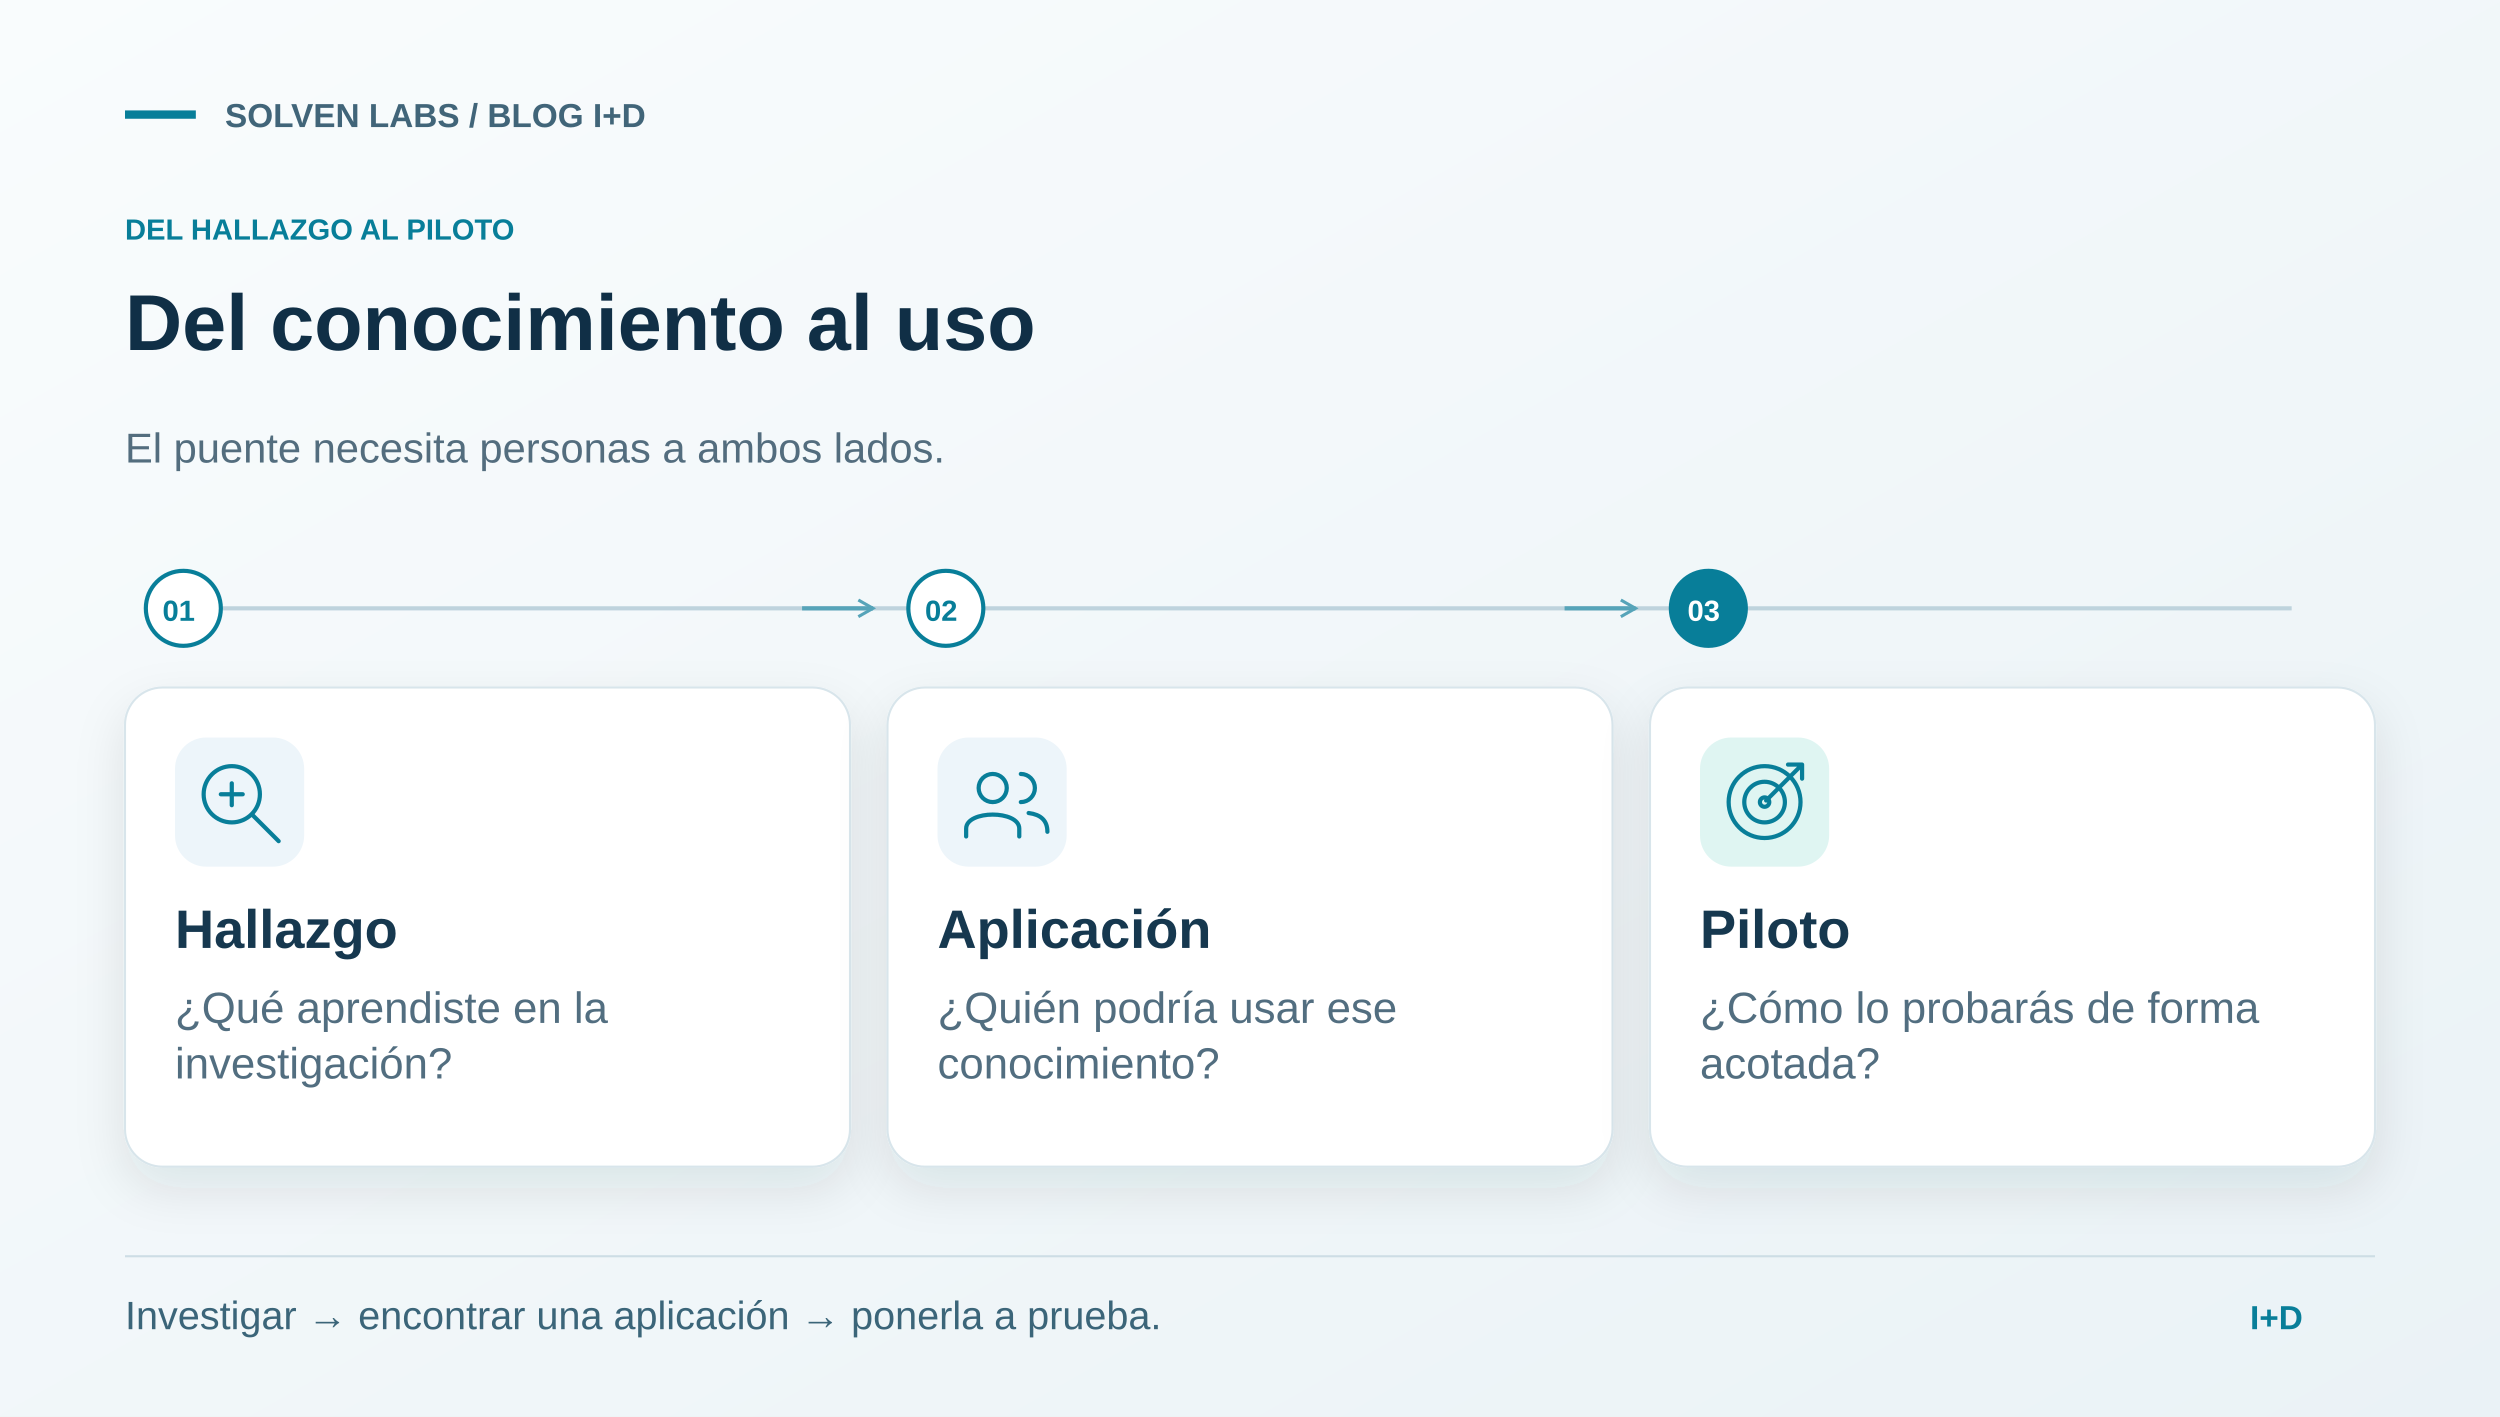
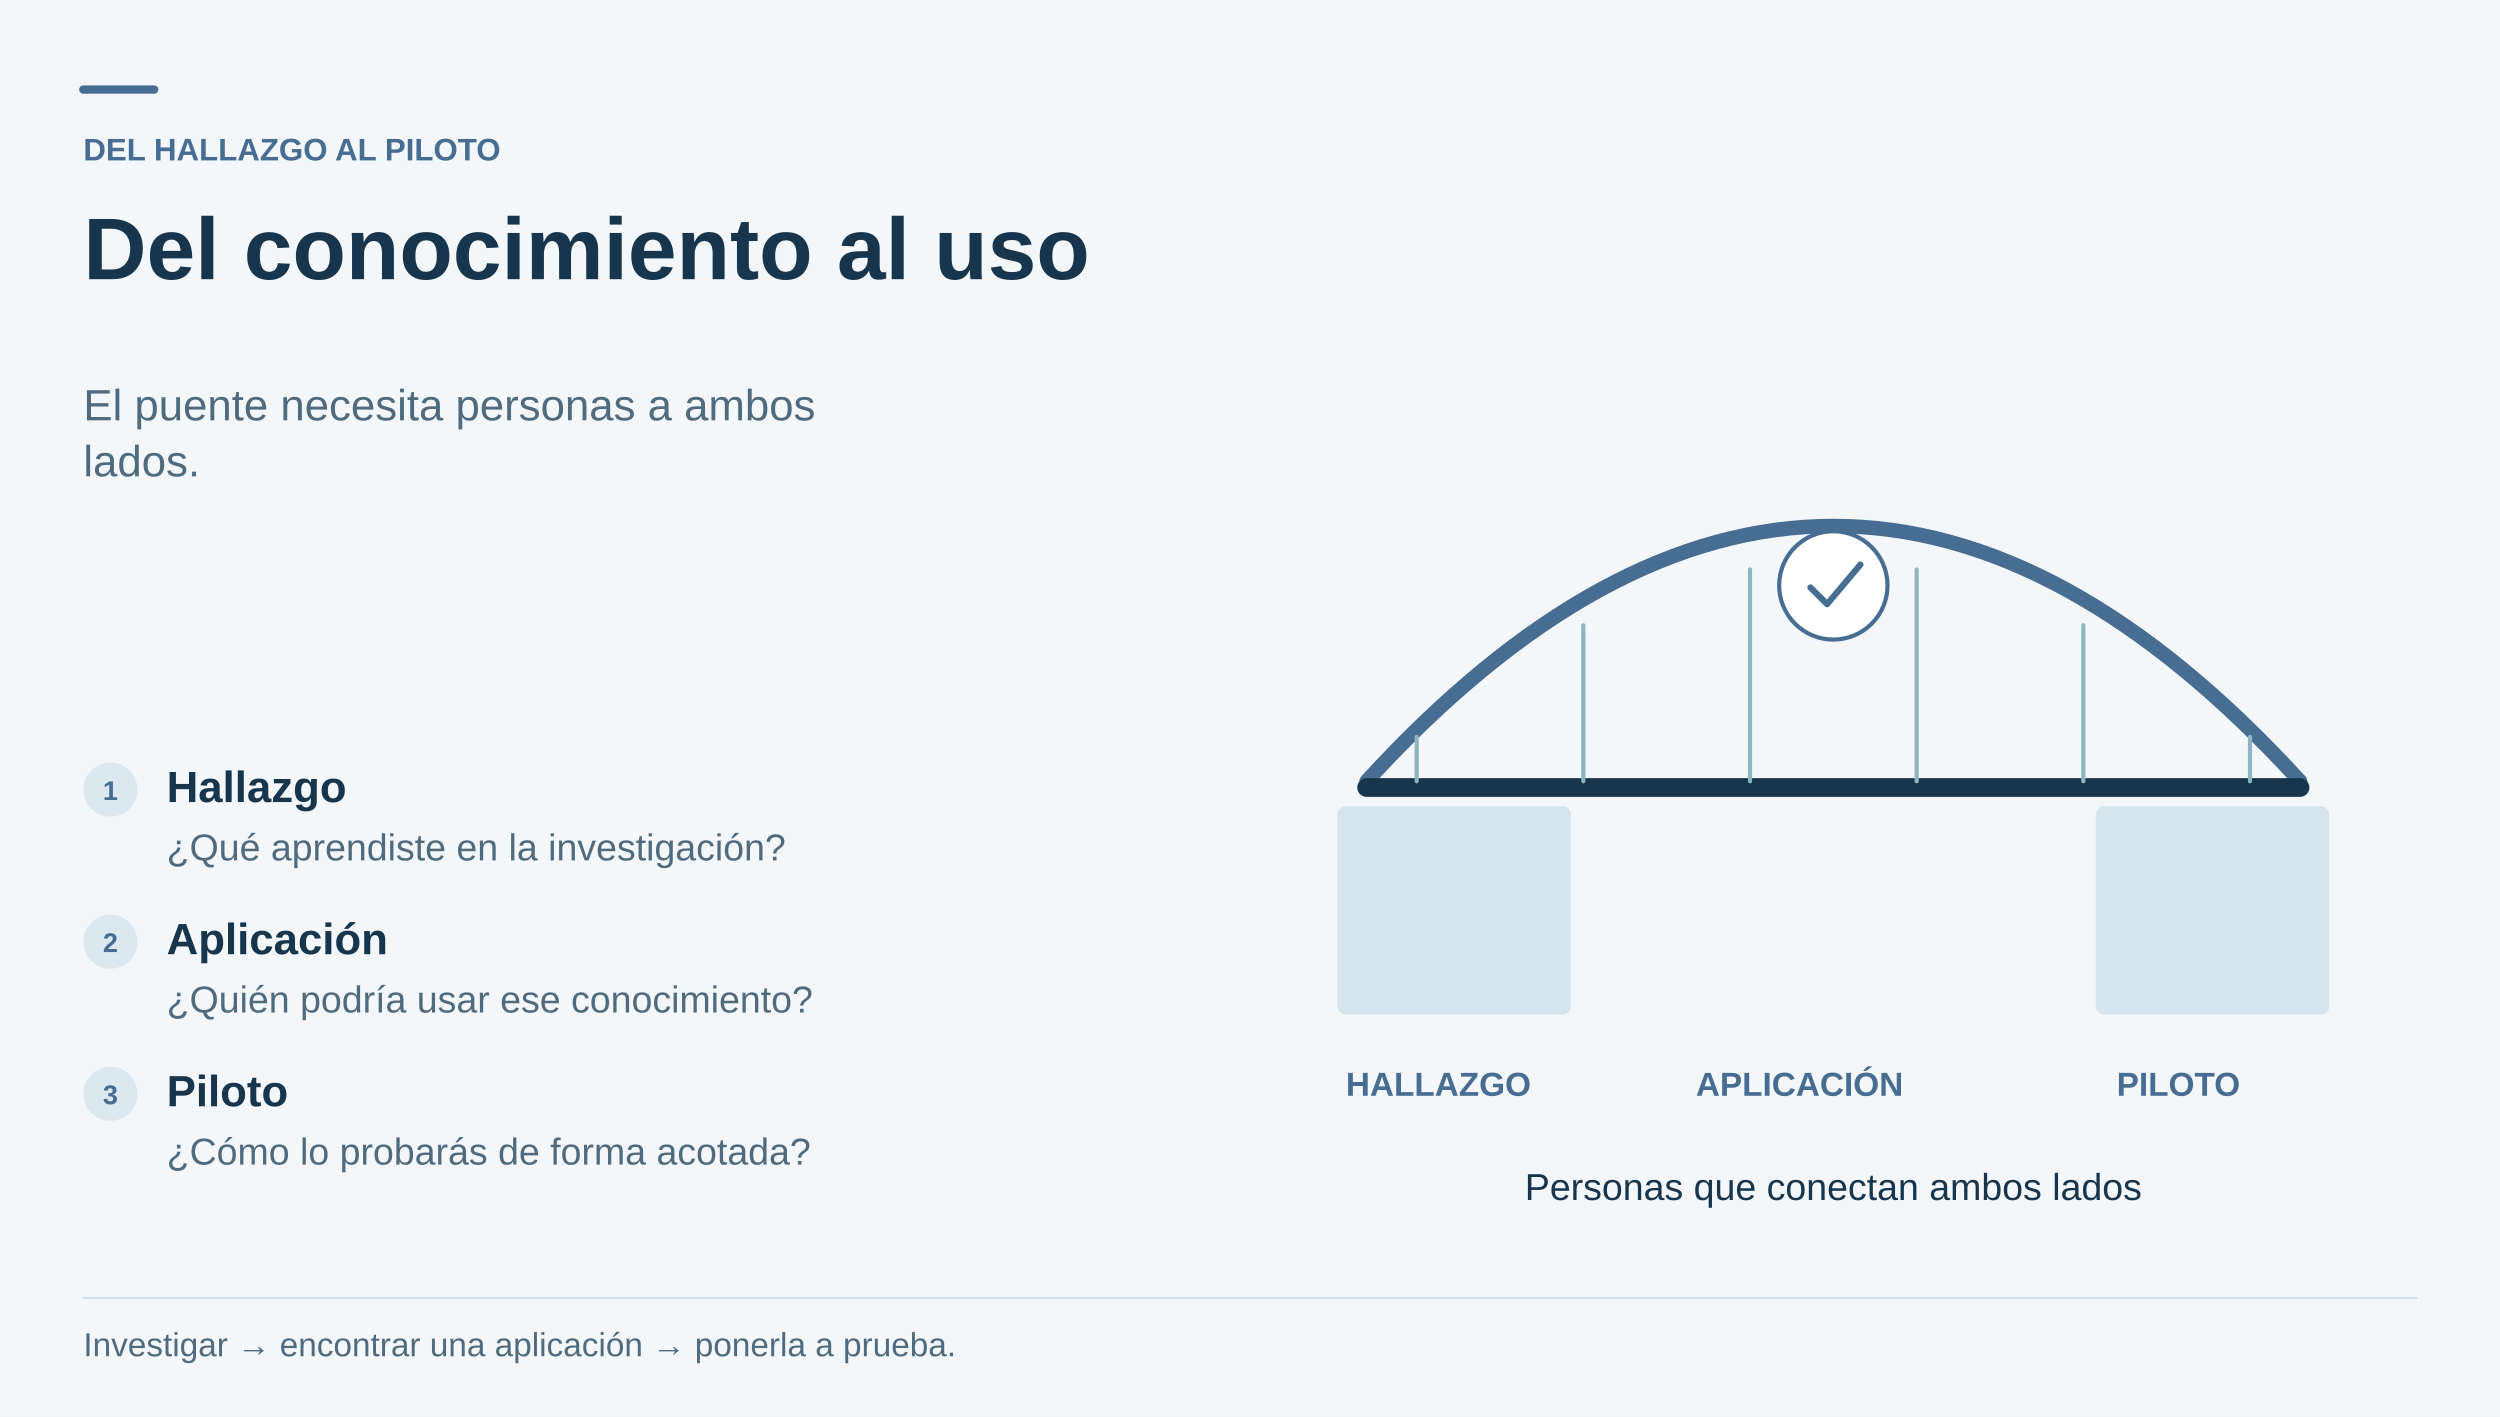
- <svg xmlns="http://www.w3.org/2000/svg" viewBox="0 0 1200 680" role="img" aria-labelledby="title desc">
-   <defs>
-     <linearGradient id="paper" x2="1" y2="1">
-       <stop stop-color="#f9fcfd" />
-       <stop offset="1" stop-color="#eaf2f6" />
-     </linearGradient>
-     <linearGradient id="night" x2="1" y2="1">
-       <stop stop-color="#102d45" />
-       <stop offset="1" stop-color="#061b2b" />
-     </linearGradient>
-     <linearGradient id="glass" x2="0" y2="1">
-       <stop stop-color="#fff" stop-opacity=".12" />
-       <stop offset="1" stop-color="#fff" stop-opacity=".025" />
-     </linearGradient>
-     <filter id="shadow" x="-30%" y="-30%" width="160%" height="180%">
-       <feDropShadow dx="0" dy="10" stdDeviation="12" flood-color="#052d45" flood-opacity=".1" />
-     </filter>
-     <marker id="arrow" viewBox="0 0 10 10" refX="8" refY="5" markerWidth="5" markerHeight="5" orient="auto">
-       <path d="m1 1 7 4-7 4" fill="none" stroke="#56a4b9" stroke-width="1.5" />
-     </marker>
-   </defs>
+ <svg xmlns="http://www.w3.org/2000/svg" width="1200" height="680" viewBox="0 0 1200 680" role="img" aria-labelledby="title desc">
+   <rect x="0" y="0" width="1200" height="680" rx="0" fill="#f4f7fa" stroke="none" />
  <g font-family="Arial, Helvetica, sans-serif">
-     <rect width="1200" height="680" fill="url(#paper)" />
-     <path d="M60 55h34" stroke="#087e99" stroke-width="4" />
-     <text x="108" y="61" fill="#416579" font-size="16" font-weight="700">SOLVEN LABS  /  BLOG I+D</text>
-     <text x="60" y="115" fill="#087e99" font-size="14" font-weight="700">DEL HALLAZGO AL PILOTO</text>
-     <text x="60" y="168" fill="#102f46" font-size="38" font-weight="700">Del conocimiento al uso</text>
-     <text x="60" y="222" fill="#536d7e" font-size="20" font-weight="400">El puente necesita personas a ambos lados.</text>
-     <path d="M96 292H1100" stroke="#bed3dd" stroke-width="2" />
-     <circle cx="88" cy="292" r="18" fill="#fff" stroke="#087e99" stroke-width="2" />
-     <text x="78" y="298" fill="#087e99" font-size="14" font-weight="700">01</text>
-     <rect x="60" y="330" width="348" height="230" rx="18" fill="#fff" stroke="#d8e5eb" filter="url(#shadow)" />
-     <rect x="84" y="354" width="62" height="62" rx="15" fill="#edf5fa" />
-     <g transform="translate(91 361) scale(0.75)" fill="none" stroke="#087e99" stroke-width="2.7" stroke-linecap="round" stroke-linejoin="round">
-       <circle cx="27" cy="27" r="18" />
-       <path d="m40 40 17 17M20 27h14M27 20v14" />
+     <path d="M40 43h34" fill="none" stroke="#476d92" stroke-width="4" stroke-linecap="round" stroke-linejoin="round" stroke-dasharray="" />
+     <text x="40" y="77" font-size="15" fill="#476d92" font-weight="700" text-anchor="start">DEL HALLAZGO AL PILOTO</text>
+     <text x="40" y="134" font-size="42" fill="#17364e" font-weight="700" text-anchor="start">Del conocimiento al uso</text>
+     <text x="40" y="201.76" font-size="21" fill="#506b7e" font-weight="400" text-anchor="start">El puente necesita personas a ambos</text>
+     <text x="40" y="228.64" font-size="21" fill="#506b7e" font-weight="400" text-anchor="start">lados.</text>
+     <g transform="translate(620 100)">
+       <path d="M36 275Q260 30 484 275" fill="none" stroke="#476d92" stroke-width="7" stroke-linecap="round" stroke-linejoin="round" stroke-dasharray="" />
+       <path d="M36 278h448" fill="none" stroke="#17364e" stroke-width="9" stroke-linecap="round" stroke-linejoin="round" stroke-dasharray="" />
+       <path d="M60 253.705V275" fill="none" stroke="#8bb6c1" stroke-width="2" stroke-linecap="round" stroke-linejoin="round" stroke-dasharray="" />
+       <path d="M140 200.134V275" fill="none" stroke="#8bb6c1" stroke-width="2" stroke-linecap="round" stroke-linejoin="round" stroke-dasharray="" />
+       <path d="M220 173.348V275" fill="none" stroke="#8bb6c1" stroke-width="2" stroke-linecap="round" stroke-linejoin="round" stroke-dasharray="" />
+       <path d="M300 173.348V275" fill="none" stroke="#8bb6c1" stroke-width="2" stroke-linecap="round" stroke-linejoin="round" stroke-dasharray="" />
+       <path d="M380 200.134V275" fill="none" stroke="#8bb6c1" stroke-width="2" stroke-linecap="round" stroke-linejoin="round" stroke-dasharray="" />
+       <path d="M460 253.705V275" fill="none" stroke="#8bb6c1" stroke-width="2" stroke-linecap="round" stroke-linejoin="round" stroke-dasharray="" />
+       <rect x="22" y="287" width="112" height="100" rx="4" fill="#d5e4ed" stroke="none" />
+       <rect x="386" y="287" width="112" height="100" rx="4" fill="#d5e4ed" stroke="none" />
+       <text x="26" y="426" font-size="16" fill="#476d92" font-weight="700" text-anchor="start">HALLAZGO</text>
+       <text x="194" y="426" font-size="16" fill="#476d92" font-weight="700" text-anchor="start">APLICACIÓN</text>
+       <text x="396" y="426" font-size="16" fill="#476d92" font-weight="700" text-anchor="start">PILOTO</text>
+       <circle cx="260" cy="181" r="26" fill="#fff" stroke="#476d92" stroke-width="2" />
+       <path d="M249 182l8 8 16-19" fill="none" stroke="#476d92" stroke-width="3" stroke-linecap="round" stroke-linejoin="round" stroke-dasharray="" />
+       <text x="260" y="476" font-size="18" fill="#17364e" font-weight="400" text-anchor="middle">Personas que conectan ambos lados</text>
    </g>
-     <text x="84" y="455" fill="#16384f" font-size="26" font-weight="700">Hallazgo</text>
-     <text x="84" y="491" fill="#526e80" font-size="21" font-weight="400">¿Qué aprendiste en la</text>
-     <text x="84" y="517.67" fill="#526e80" font-size="21" font-weight="400">investigación?</text>
-     <path d="M385 292h34" stroke="#56a4b9" stroke-width="2" marker-end="url(#arrow)" />
-     <circle cx="454" cy="292" r="18" fill="#fff" stroke="#087e99" stroke-width="2" />
-     <text x="444" y="298" fill="#087e99" font-size="14" font-weight="700">02</text>
-     <rect x="426" y="330" width="348" height="230" rx="18" fill="#fff" stroke="#d8e5eb" filter="url(#shadow)" />
-     <rect x="450" y="354" width="62" height="62" rx="15" fill="#edf5fa" />
-     <g transform="translate(457 361) scale(0.75)" fill="none" stroke="#087e99" stroke-width="2.7" stroke-linecap="round" stroke-linejoin="round">
-       <circle cx="26" cy="23" r="9" />
-       <path d="M9 54v-5c0-12 34-12 34 0v5M44 14a9 9 0 0 1 0 18M49 39c8 1 12 5 12 12" />
-     </g>
-     <text x="450" y="455" fill="#16384f" font-size="26" font-weight="700">Aplicación</text>
-     <text x="450" y="491" fill="#526e80" font-size="21" font-weight="400">¿Quién podría usar ese</text>
-     <text x="450" y="517.67" fill="#526e80" font-size="21" font-weight="400">conocimiento?</text>
-     <path d="M751 292h34" stroke="#56a4b9" stroke-width="2" marker-end="url(#arrow)" />
-     <circle cx="820" cy="292" r="18" fill="#087e99" stroke="#087e99" stroke-width="2" />
-     <text x="810" y="298" fill="#fff" font-size="14" font-weight="700">03</text>
-     <rect x="792" y="330" width="348" height="230" rx="18" fill="#fff" stroke="#d8e5eb" filter="url(#shadow)" />
-     <rect x="816" y="354" width="62" height="62" rx="15" fill="#dff5f2" />
-     <g transform="translate(823 361) scale(0.75)" fill="none" stroke="#087e99" stroke-width="2.7" stroke-linecap="round" stroke-linejoin="round">
-       <circle cx="32" cy="32" r="23" />
-       <circle cx="32" cy="32" r="13" />
-       <circle cx="32" cy="32" r="3" />
-       <path d="m33 31 23-23M47 8h9v9" />
-     </g>
-     <text x="816" y="455" fill="#16384f" font-size="26" font-weight="700">Piloto</text>
-     <text x="816" y="491" fill="#526e80" font-size="21" font-weight="400">¿Cómo lo probarás de forma</text>
-     <text x="816" y="517.67" fill="#526e80" font-size="21" font-weight="400">acotada?</text>
-     <path d="M60 603h1080" stroke="#cddde5" />
-     <text x="60" y="638" fill="#3b6579" font-size="19" font-weight="400">Investigar → encontrar una aplicación → ponerla a prueba.</text>
-     <text x="1080" y="638" fill="#087e99" font-size="16" font-weight="700">I+D</text>
+     <circle cx="53" cy="379" r="13" fill="#dce8ef" stroke="none" stroke-width="2" />
+     <text x="53" y="384" font-size="13" fill="#476d92" font-weight="700" text-anchor="middle">1</text>
+     <text x="80" y="385" font-size="21" fill="#17364e" font-weight="700" text-anchor="start">Hallazgo</text>
+     <text x="80" y="413" font-size="18" fill="#506b7e" font-weight="400" text-anchor="start">¿Qué aprendiste en la investigación?</text>
+     <circle cx="53" cy="452" r="13" fill="#dce8ef" stroke="none" stroke-width="2" />
+     <text x="53" y="457" font-size="13" fill="#476d92" font-weight="700" text-anchor="middle">2</text>
+     <text x="80" y="458" font-size="21" fill="#17364e" font-weight="700" text-anchor="start">Aplicación</text>
+     <text x="80" y="486" font-size="18" fill="#506b7e" font-weight="400" text-anchor="start">¿Quién podría usar ese conocimiento?</text>
+     <circle cx="53" cy="525" r="13" fill="#dce8ef" stroke="none" stroke-width="2" />
+     <text x="53" y="530" font-size="13" fill="#476d92" font-weight="700" text-anchor="middle">3</text>
+     <text x="80" y="531" font-size="21" fill="#17364e" font-weight="700" text-anchor="start">Piloto</text>
+     <text x="80" y="559" font-size="18" fill="#506b7e" font-weight="400" text-anchor="start">¿Cómo lo probarás de forma acotada?</text>
+     <path d="M40 623H1160" fill="none" stroke="#d2dfe7" stroke-width="1" stroke-linecap="round" stroke-linejoin="round" stroke-dasharray="" />
+     <text x="40" y="651" font-size="16" fill="#506b7e" font-weight="400" text-anchor="start">Investigar → encontrar una aplicación → ponerla a prueba.</text>
  </g>
</svg>
